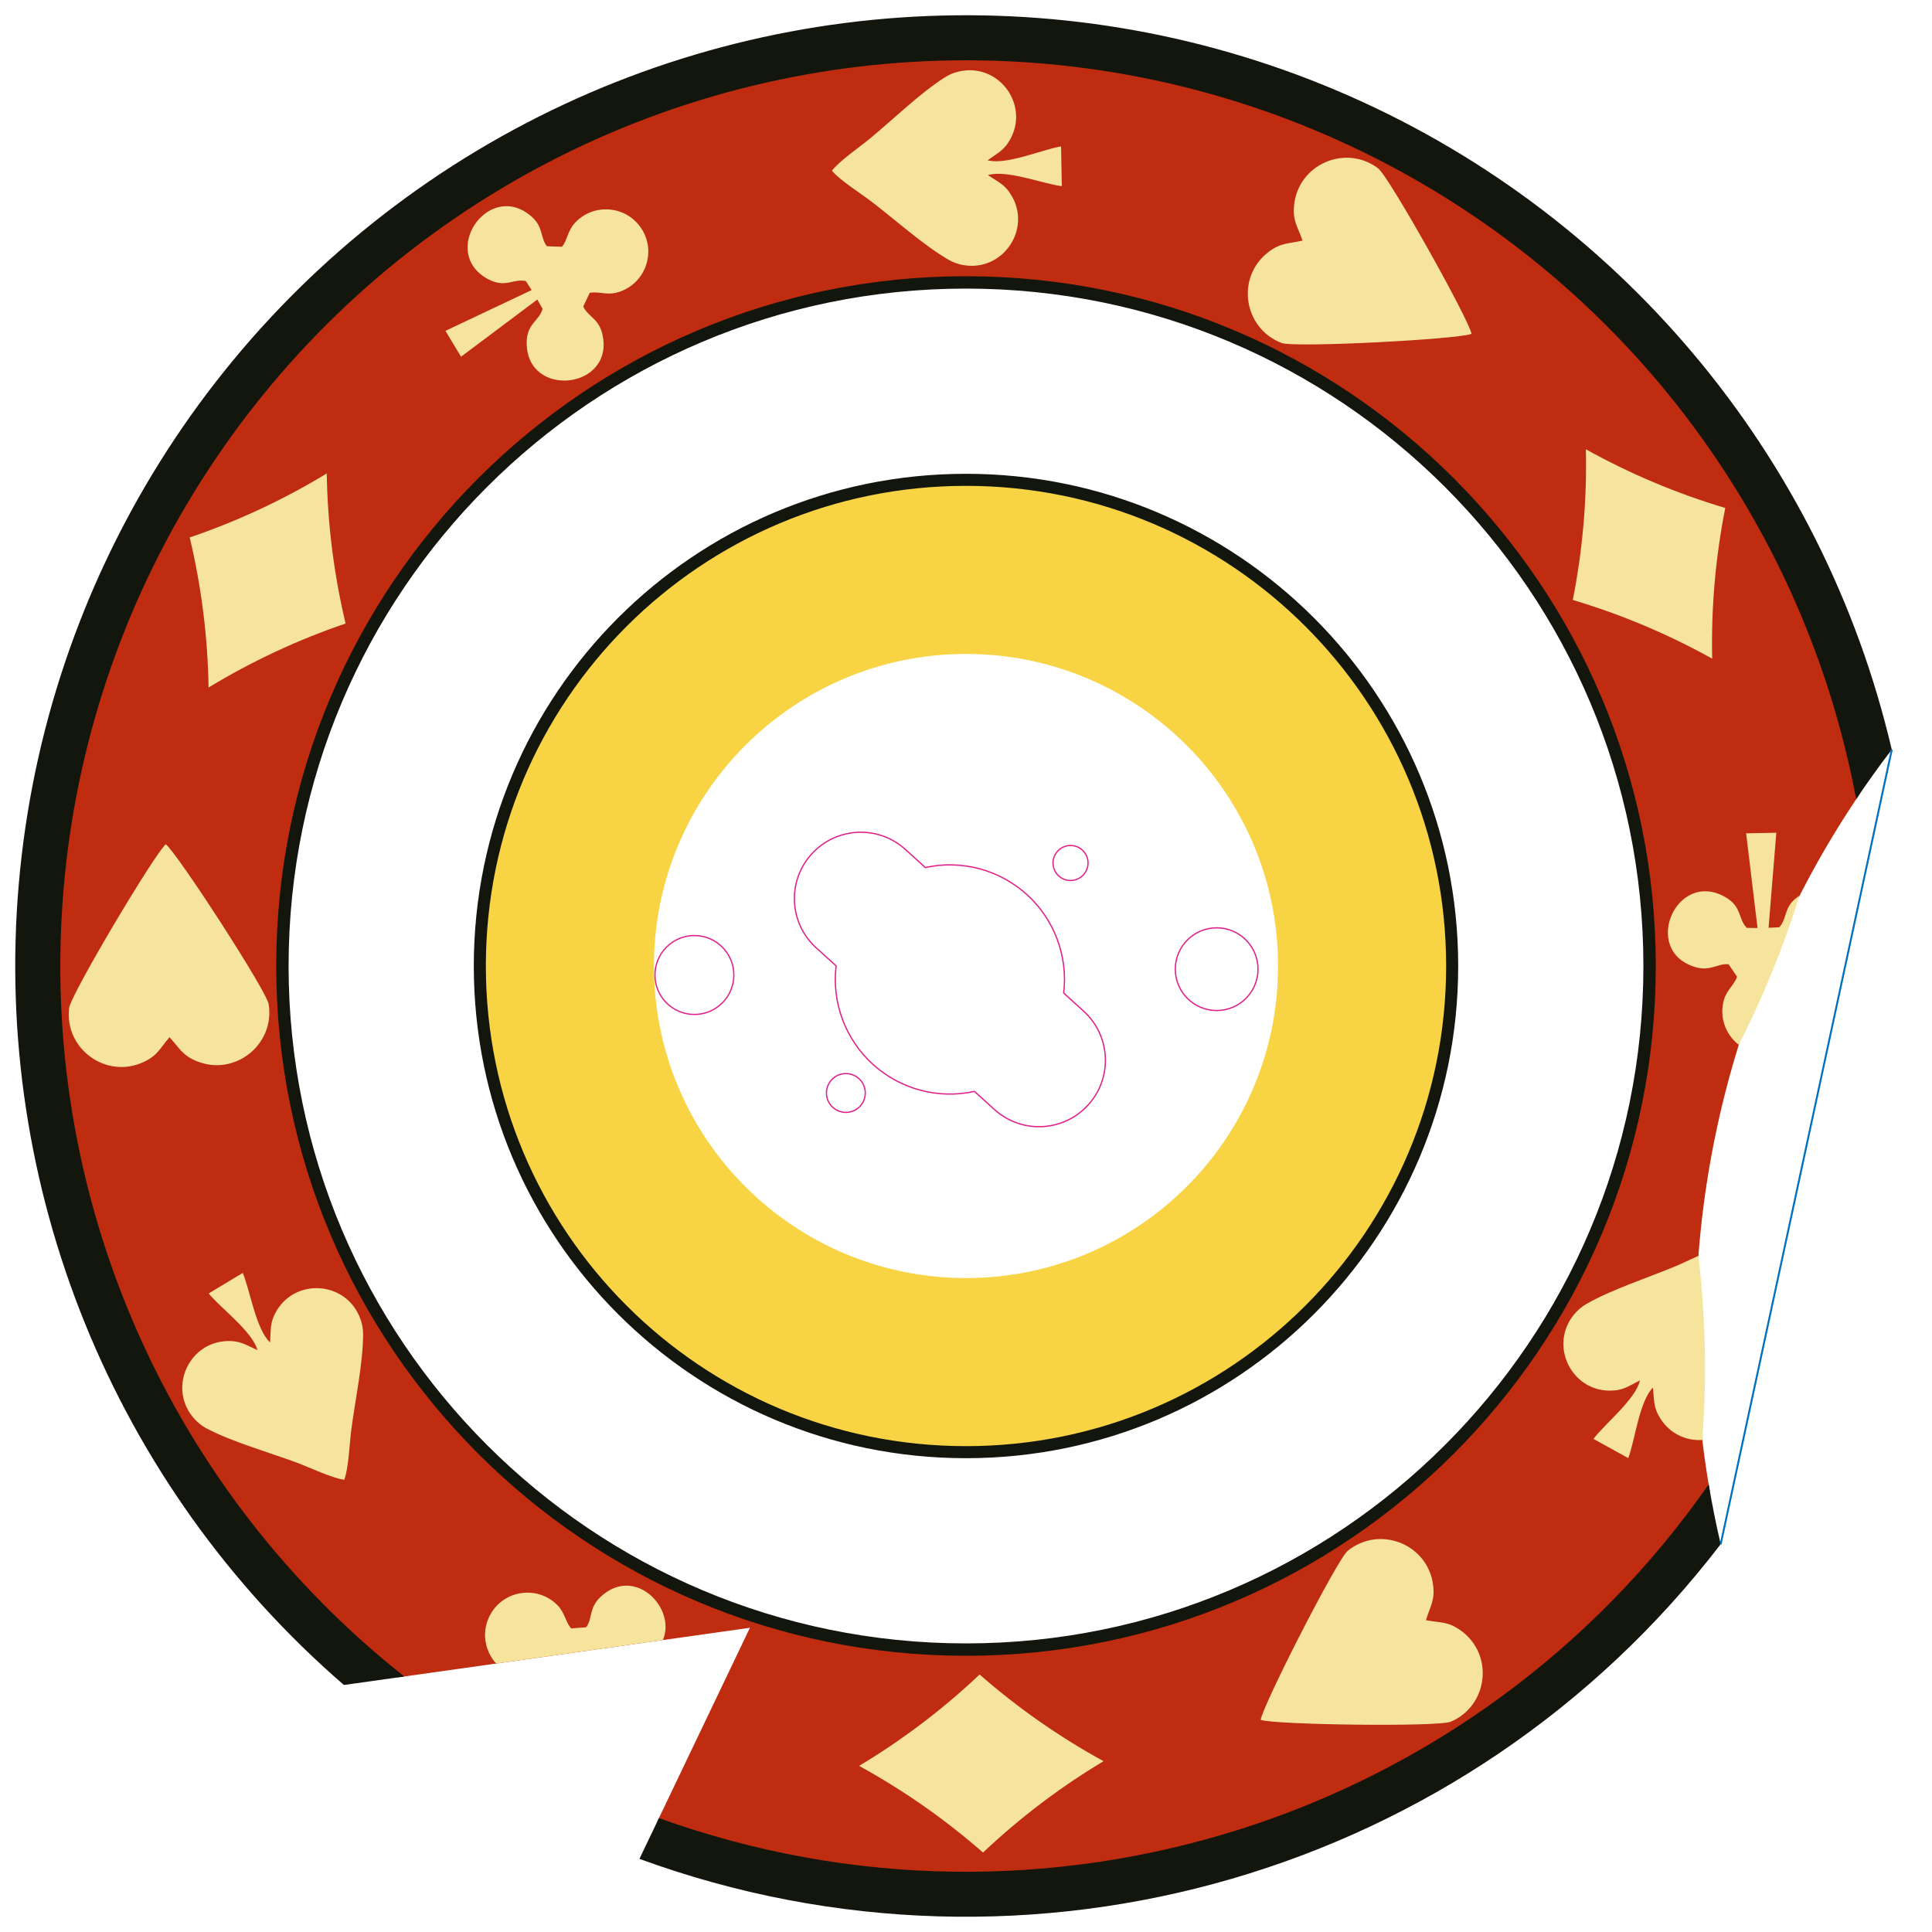
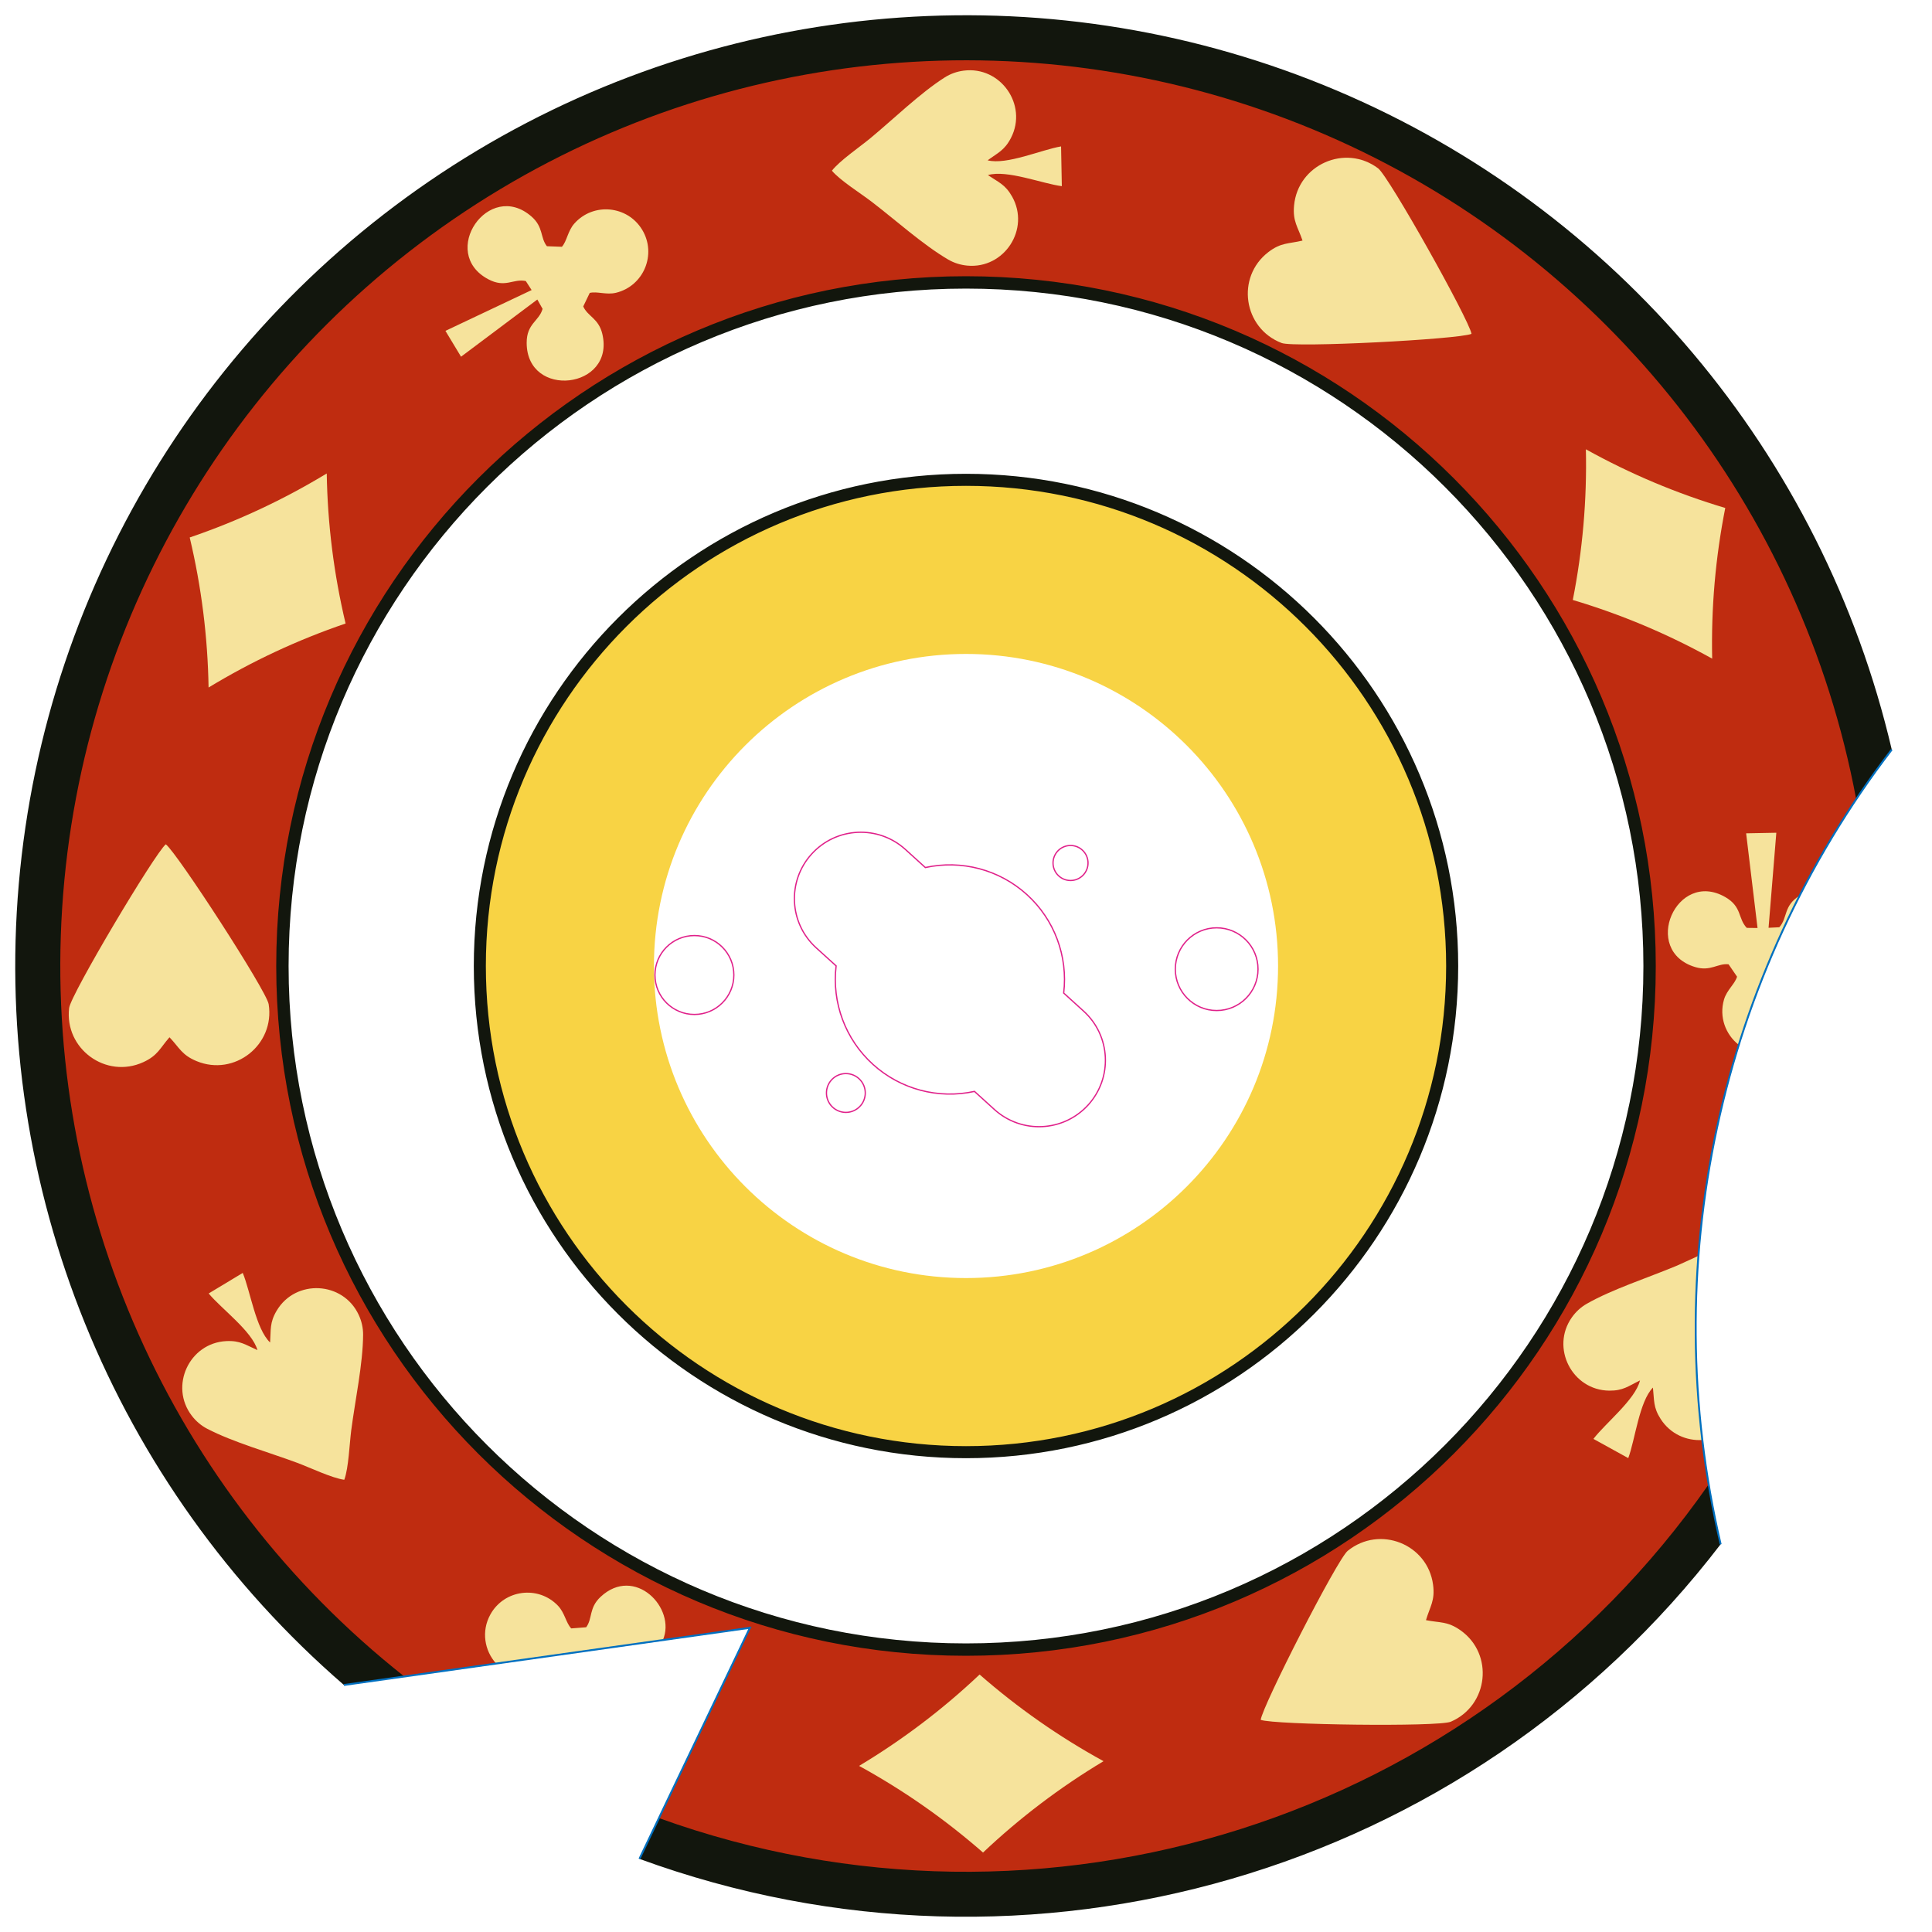
<svg xmlns="http://www.w3.org/2000/svg" width="5.077in" height="5.077in" viewBox="0 0 1523.0 1523.0">
  <g id="yellow">
    <path fill="#f8d344" fill-rule="evenodd" d="M1144.00,761.50A382.50,382.50 0 1 0 379.00,761.50A382.50,382.50 0 1 0 1144.00,761.50Z M1007.50,761.50A246.00,246.00 0 1 1 515.50,761.50A246.00,246.00 0 1 1 1007.50,761.50Z" />
  </g>
  <g id="red">
    <path id="red-ring" fill="#bf2c10" fill-rule="evenodd" d="M313.28,1322.34L591.16,1283.19L517.71,1436.82A718.00,718.00 0 0 0 1347.91,1175.78A749.50,749.50 0 0 1 1466.43,625.32A718.00,718.00 0 0 0 392.37,145.65A718.00,718.00 0 0 0 313.28,1322.34Z M1301.25,761.50A539.75,539.75 0 1 1 221.75,761.50A539.75,539.75 0 1 1 1301.25,761.50Z" />
    <g id="red-suits">
      <path id="suit-spade-12" fill="#f6e39c" d="M655.80,134.56C661.83,126.75 677.63,115.96 685.88,109.15C704.04,94.15 725.30,73.39 744.71,61.05C749.23,58.17 754.34,56.38 759.65,55.69C788.68,51.91 810.36,82.62 796.97,108.68C791.95,118.47 786.73,120.38 778.55,126.38C793.52,130.23 821.28,117.93 836.44,115.42L837.04,146.76C821.79,144.83 793.58,133.60 778.77,138.03C787.18,143.71 792.47,145.42 797.86,154.99C812.24,180.52 791.76,212.05 762.60,209.39C757.27,208.90 752.10,207.31 747.47,204.61C727.60,193.02 705.55,173.09 686.84,158.81C678.33,152.31 662.12,142.14 655.80,134.56Z" />
      <path id="suit-heart-01" fill="#f6e39c" d="M1026.78,189.64C1023.18,178.93 1018.93,174.59 1020.12,161.98C1023.14,129.72 1060.41,113.28 1086.33,132.66C1094.90,139.07 1158.14,252.10 1160.00,263.18C1149.63,267.51 1020.29,274.23 1010.30,270.39C980.08,258.79 974.14,218.49 999.82,198.75C1009.86,191.02 1015.79,192.30 1026.78,189.64Z" />
      <path id="suit-diamond-02" fill="#f6e39c" d="M1250.16,354.18C1285.10,373.58 1321.72,389.01 1360.03,400.44C1352.28,439.66 1348.85,479.25 1349.71,519.21C1314.77,499.81 1278.15,484.38 1239.84,472.95C1247.59,433.73 1251.03,394.14 1250.16,354.18Z" />
-       <path id="suit-club-03" fill="#f6e39c" d="M1370.63,823.62C1360.35,815.61 1355.01,801.79 1359.04,787.94C1361.25,780.40 1367.66,775.67 1369.32,769.92L1362.64,760.16C1354.05,759.20 1348.48,766.00 1336.33,762.34C1293.49,749.47 1321.46,685.09 1360.01,707.15C1373.36,714.80 1369.89,724.06 1376.98,731.45L1385.47,731.55L1376.48,656.91L1400.28,656.46L1394.16,731.38L1402.64,730.96C1409.41,723.34 1405.66,714.25 1418.50,706.12A749.50,749.50 0 0 1 1370.63,823.62Z" />
-       <path id="suit-spade-04" fill="#f6e39c" d="M1341.91,1135.18C1329.54,1135.90 1316.81,1130.55 1309.12,1118.63C1303.15,1109.39 1304.11,1103.91 1303.01,1093.83C1292.19,1104.86 1288.96,1135.05 1283.56,1149.44L1256.11,1134.29C1265.40,1122.05 1289.23,1103.23 1292.81,1088.20C1283.69,1092.63 1279.56,1096.36 1268.57,1096.25C1239.27,1095.93 1222.21,1062.43 1239.09,1038.51C1242.18,1034.14 1246.14,1030.45 1250.80,1027.79C1270.77,1016.38 1299.05,1007.25 1320.78,998.19C1325.65,996.16 1332.23,992.95 1338.81,990.02A749.50,749.50 0 0 1 1341.91,1135.18Z" />
+       <path id="suit-club-03" fill="#f6e39c" d="M1370.63,823.62C1360.35,815.61 1355.01,801.79 1359.04,787.94C1361.25,780.40 1367.66,775.67 1369.32,769.92L1362.64,760.16C1354.05,759.20 1348.48,766.00 1336.33,762.34C1293.49,749.47 1321.46,685.09 1360.01,707.15C1373.36,714.80 1369.89,724.06 1376.98,731.45L1385.47,731.55L1376.48,656.91L1400.28,656.46L1394.16,731.38L1402.64,730.96C1409.41,723.34 1405.66,714.25 1418.50,706.12A749.50,749.50 0 0 0 1370.63,823.62Z" />
+       <path id="suit-spade-04" fill="#f6e39c" d="M1341.91,1135.18C1329.54,1135.90 1316.81,1130.55 1309.12,1118.63C1303.15,1109.39 1304.11,1103.91 1303.01,1093.83C1292.19,1104.86 1288.96,1135.05 1283.56,1149.44L1256.11,1134.29C1265.40,1122.05 1289.23,1103.23 1292.81,1088.20C1283.69,1092.63 1279.56,1096.36 1268.57,1096.25C1239.27,1095.93 1222.21,1062.43 1239.09,1038.51C1242.18,1034.14 1246.14,1030.45 1250.80,1027.79C1270.77,1016.38 1299.05,1007.25 1320.78,998.19C1325.65,996.16 1332.23,992.95 1338.81,990.02A749.50,749.50 0 0 0 1341.91,1135.18Z" />
      <path id="suit-heart-05" fill="#f6e39c" d="M1124.10,1277.17C1135.19,1279.41 1141.06,1277.89 1151.40,1285.23C1177.82,1303.98 1173.42,1344.47 1143.67,1357.23C1133.84,1361.44 1004.33,1359.70 993.81,1355.77C995.24,1344.63 1054.10,1229.25 1062.41,1222.52C1087.57,1202.16 1125.44,1217.15 1129.70,1249.27C1131.37,1261.83 1127.29,1266.32 1124.10,1277.17Z" />
      <path id="suit-diamond-06" fill="#f6e39c" d="M869.92,1388.35C835.64,1408.91 803.98,1432.91 774.92,1460.37C744.83,1434.05 712.26,1411.28 677.22,1392.05C711.50,1371.49 743.16,1347.49 772.22,1320.03C802.31,1346.35 834.88,1369.12 869.92,1388.35Z" />
      <path id="suit-club-07" fill="#f6e39c" d="M391.10,1311.36C381.94,1301.27 379.27,1285.89 386.54,1272.73C397.40,1253.06 424.27,1249.52 439.83,1265.77C445.26,1271.45 446.15,1279.37 450.30,1283.68L462.09,1282.77C467.21,1275.81 464.11,1267.59 473.35,1258.89C500.24,1233.58 533.41,1267.63 522.55,1292.85L391.10,1311.36Z" />
      <path id="suit-spade-08" fill="#f6e39c" d="M271.40,1166.51C261.63,1165.19 244.38,1156.90 234.35,1153.16C212.29,1144.94 183.68,1136.90 163.29,1126.27C158.53,1123.79 154.43,1120.26 151.18,1116.01C133.39,1092.75 149.14,1058.63 178.41,1057.19C189.39,1056.64 193.66,1060.21 202.94,1064.29C198.80,1049.41 174.26,1031.52 164.50,1019.64L191.35,1003.45C197.30,1017.62 201.68,1047.67 212.92,1058.28C213.64,1048.16 212.47,1042.72 218.07,1033.26C232.99,1008.05 270.53,1010.02 282.81,1036.60C285.05,1041.46 286.26,1046.73 286.24,1052.10C286.13,1075.10 279.89,1104.16 276.88,1127.51C275.51,1138.12 274.81,1157.25 271.40,1166.51Z" />
      <path id="suit-heart-09" fill="#f6e39c" d="M133.62,817.68C126.14,826.17 124.51,832.01 112.99,837.29C83.54,850.80 50.67,826.75 54.50,794.61C55.76,783.98 122.03,672.70 130.70,665.55C139.63,672.36 210.12,781.02 211.79,791.59C216.84,823.56 184.92,848.85 154.98,836.49C143.27,831.65 141.41,825.88 133.62,817.68Z" />
      <path id="suit-diamond-10" fill="#f6e39c" d="M164.42,541.97C163.75,502.00 158.80,462.58 149.55,423.69C187.39,410.79 223.39,393.97 257.57,373.24C258.23,413.21 263.19,452.63 272.43,491.52C234.60,504.42 198.60,521.24 164.42,541.97Z" />
      <path id="suit-club-11" fill="#f6e39c" d="M506.25,181.16C517.85,200.40 507.47,225.44 485.63,230.79C477.99,232.65 470.69,229.47 464.89,230.90L459.77,241.57C463.24,249.48 471.91,250.91 474.82,263.26C485.09,306.79 415.34,314.77 415.18,270.35C415.12,254.96 424.88,253.34 427.73,243.50L423.58,236.11L363.44,281.20L351.14,260.82L419.08,228.66L414.48,221.53C404.45,219.46 398.45,227.33 384.88,220.12C345.66,199.25 385.24,141.28 418.96,170.67C428.53,178.99 425.75,187.34 431.13,194.10L442.95,194.54C446.93,190.08 447.52,182.13 452.73,176.25C467.64,159.41 494.64,161.92 506.25,181.16Z" />
    </g>
  </g>
  <g id="black">
    <path fill="#12160d" fill-rule="evenodd" d="M1149.50,761.50A388.00,388.00 0 1 0 373.50,761.50A388.00,388.00 0 1 0 1149.50,761.50Z M1140.00,761.50A378.50,378.50 0 1 1 383.00,761.50A378.50,378.50 0 1 1 1140.00,761.50Z M1305.25,761.50A543.75,543.75 0 1 0 217.75,761.50A543.75,543.75 0 1 0 1305.25,761.50Z M1295.50,761.50A534.00,534.00 0 1 1 227.50,761.50A534.00,534.00 0 1 1 1295.50,761.50Z M271.11,1328.28L318.72,1321.58A714.00,714.00 0 0 1 394.43,149.08A714.00,714.00 0 0 1 1463.23,629.99A749.50,749.50 0 0 1 1491.28,590.92A749.50,749.50 0 0 0 376.18,118.63A749.50,749.50 0 0 0 271.11,1328.28Z M1356.42,1217.28A749.50,749.50 0 0 1 1346.98,1170.12A714.00,714.00 0 0 1 519.44,1433.20L504.07,1465.35A749.50,749.50 0 0 0 1356.42,1217.28Z" />
  </g>
  <g id="trim">
-     <path id="trim-1" fill="none" stroke="#0070c0" stroke-width="1.5" d="M1356.40,1217.39L1491.32,590.86" />
+     <path id="trim-1" fill="none" stroke="#0070c0" stroke-width="1.5" d="M1356.40,1217.39 C1305.31,998.88 1354.82,768.98 1491.32,590.86" />
+     <path id="trim-2" fill="none" stroke="#0070c0" stroke-width="1.5" d="M271.11,1328.28 L591.16,1283.19 L504.07,1465.35" />
  </g>
  <g id="holes">
    <path id="hole1" style="fill:none;stroke:#e0218a;stroke-width:1" d="M578.50,768.60C578.50,785.78 564.58,799.70 547.40,799.70C530.22,799.70 516.30,785.78 516.30,768.60C516.30,751.42 530.22,737.50 547.40,737.50C564.58,737.50 578.50,751.42 578.50,768.60Z" />
    <path id="hole2" style="fill:none;stroke:#e0218a;stroke-width:1" d="M682.10,861.60C682.10,870.05 675.25,876.90 666.80,876.90C658.35,876.90 651.50,870.05 651.50,861.60C651.50,853.15 658.35,846.30 666.80,846.30C675.25,846.30 682.10,853.15 682.10,861.60Z" />
    <path id="hole3" style="fill:none;stroke:#e0218a;stroke-width:1" d="M857.70,680.30C857.70,687.92 851.52,694.10 843.90,694.10C836.28,694.10 830.10,687.92 830.10,680.30C830.10,672.68 836.28,666.50 843.90,666.50C851.52,666.50 857.70,672.68 857.70,680.30Z" />
    <path id="hole4" style="fill:none;stroke:#e0218a;stroke-width:1" d="M991.70,764.00C991.70,782.00 977.10,796.60 959.10,796.60C941.10,796.60 926.50,782.00 926.50,764.00C926.50,746.00 941.10,731.40 959.10,731.40C977.10,731.40 991.70,746.00 991.70,764.00Z" />
    <path id="hole5" style="fill:none;stroke:#e0218a;stroke-width:1" d="M729.44,683.88L713.74,669.63C692.33,650.21 659.23,651.82 639.80,673.23C620.38,694.64 621.99,727.74 643.40,747.16L659.11,761.41C655.64,790.45 666.45,819.38 688.11,839.03C709.77,858.68 739.61,866.63 768.18,860.36L783.88,874.61C805.29,894.03 838.39,892.42 857.82,871.01C877.24,849.60 875.63,816.50 854.22,797.08L838.51,782.83C841.98,753.79 831.17,724.86 809.51,705.21C787.85,685.56 758.01,677.61 729.44,683.88Z" />
  </g>
</svg>
